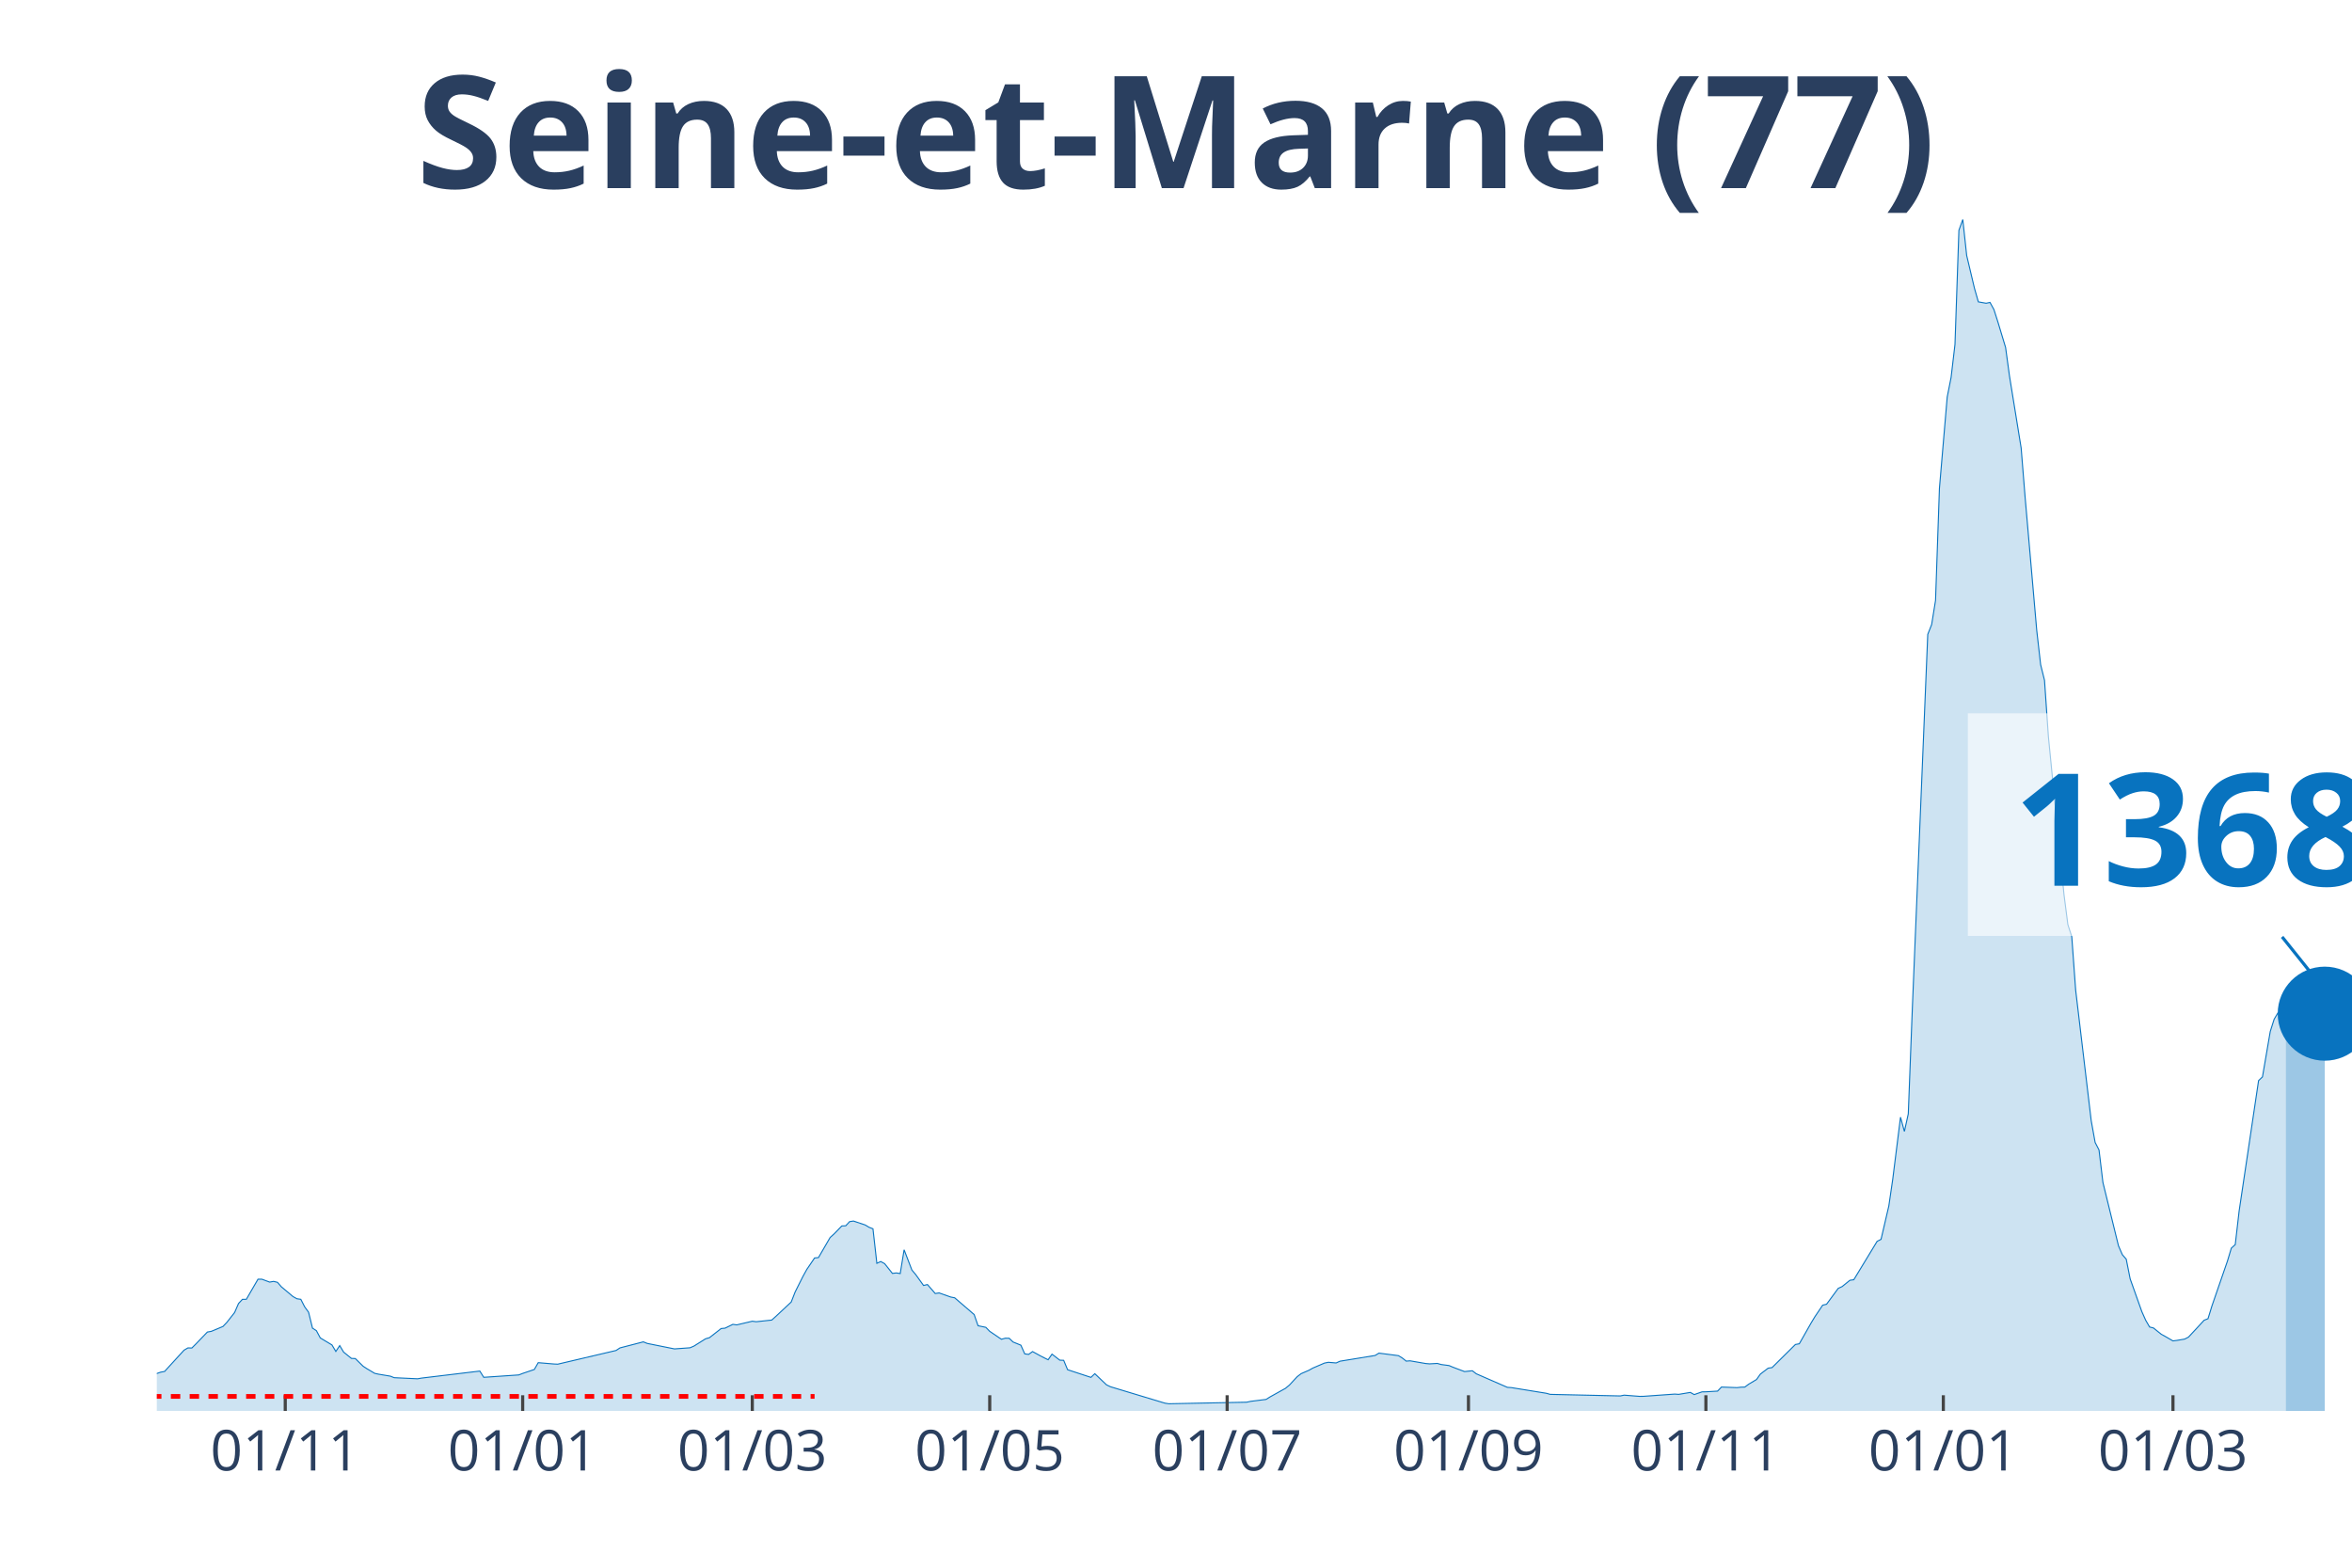
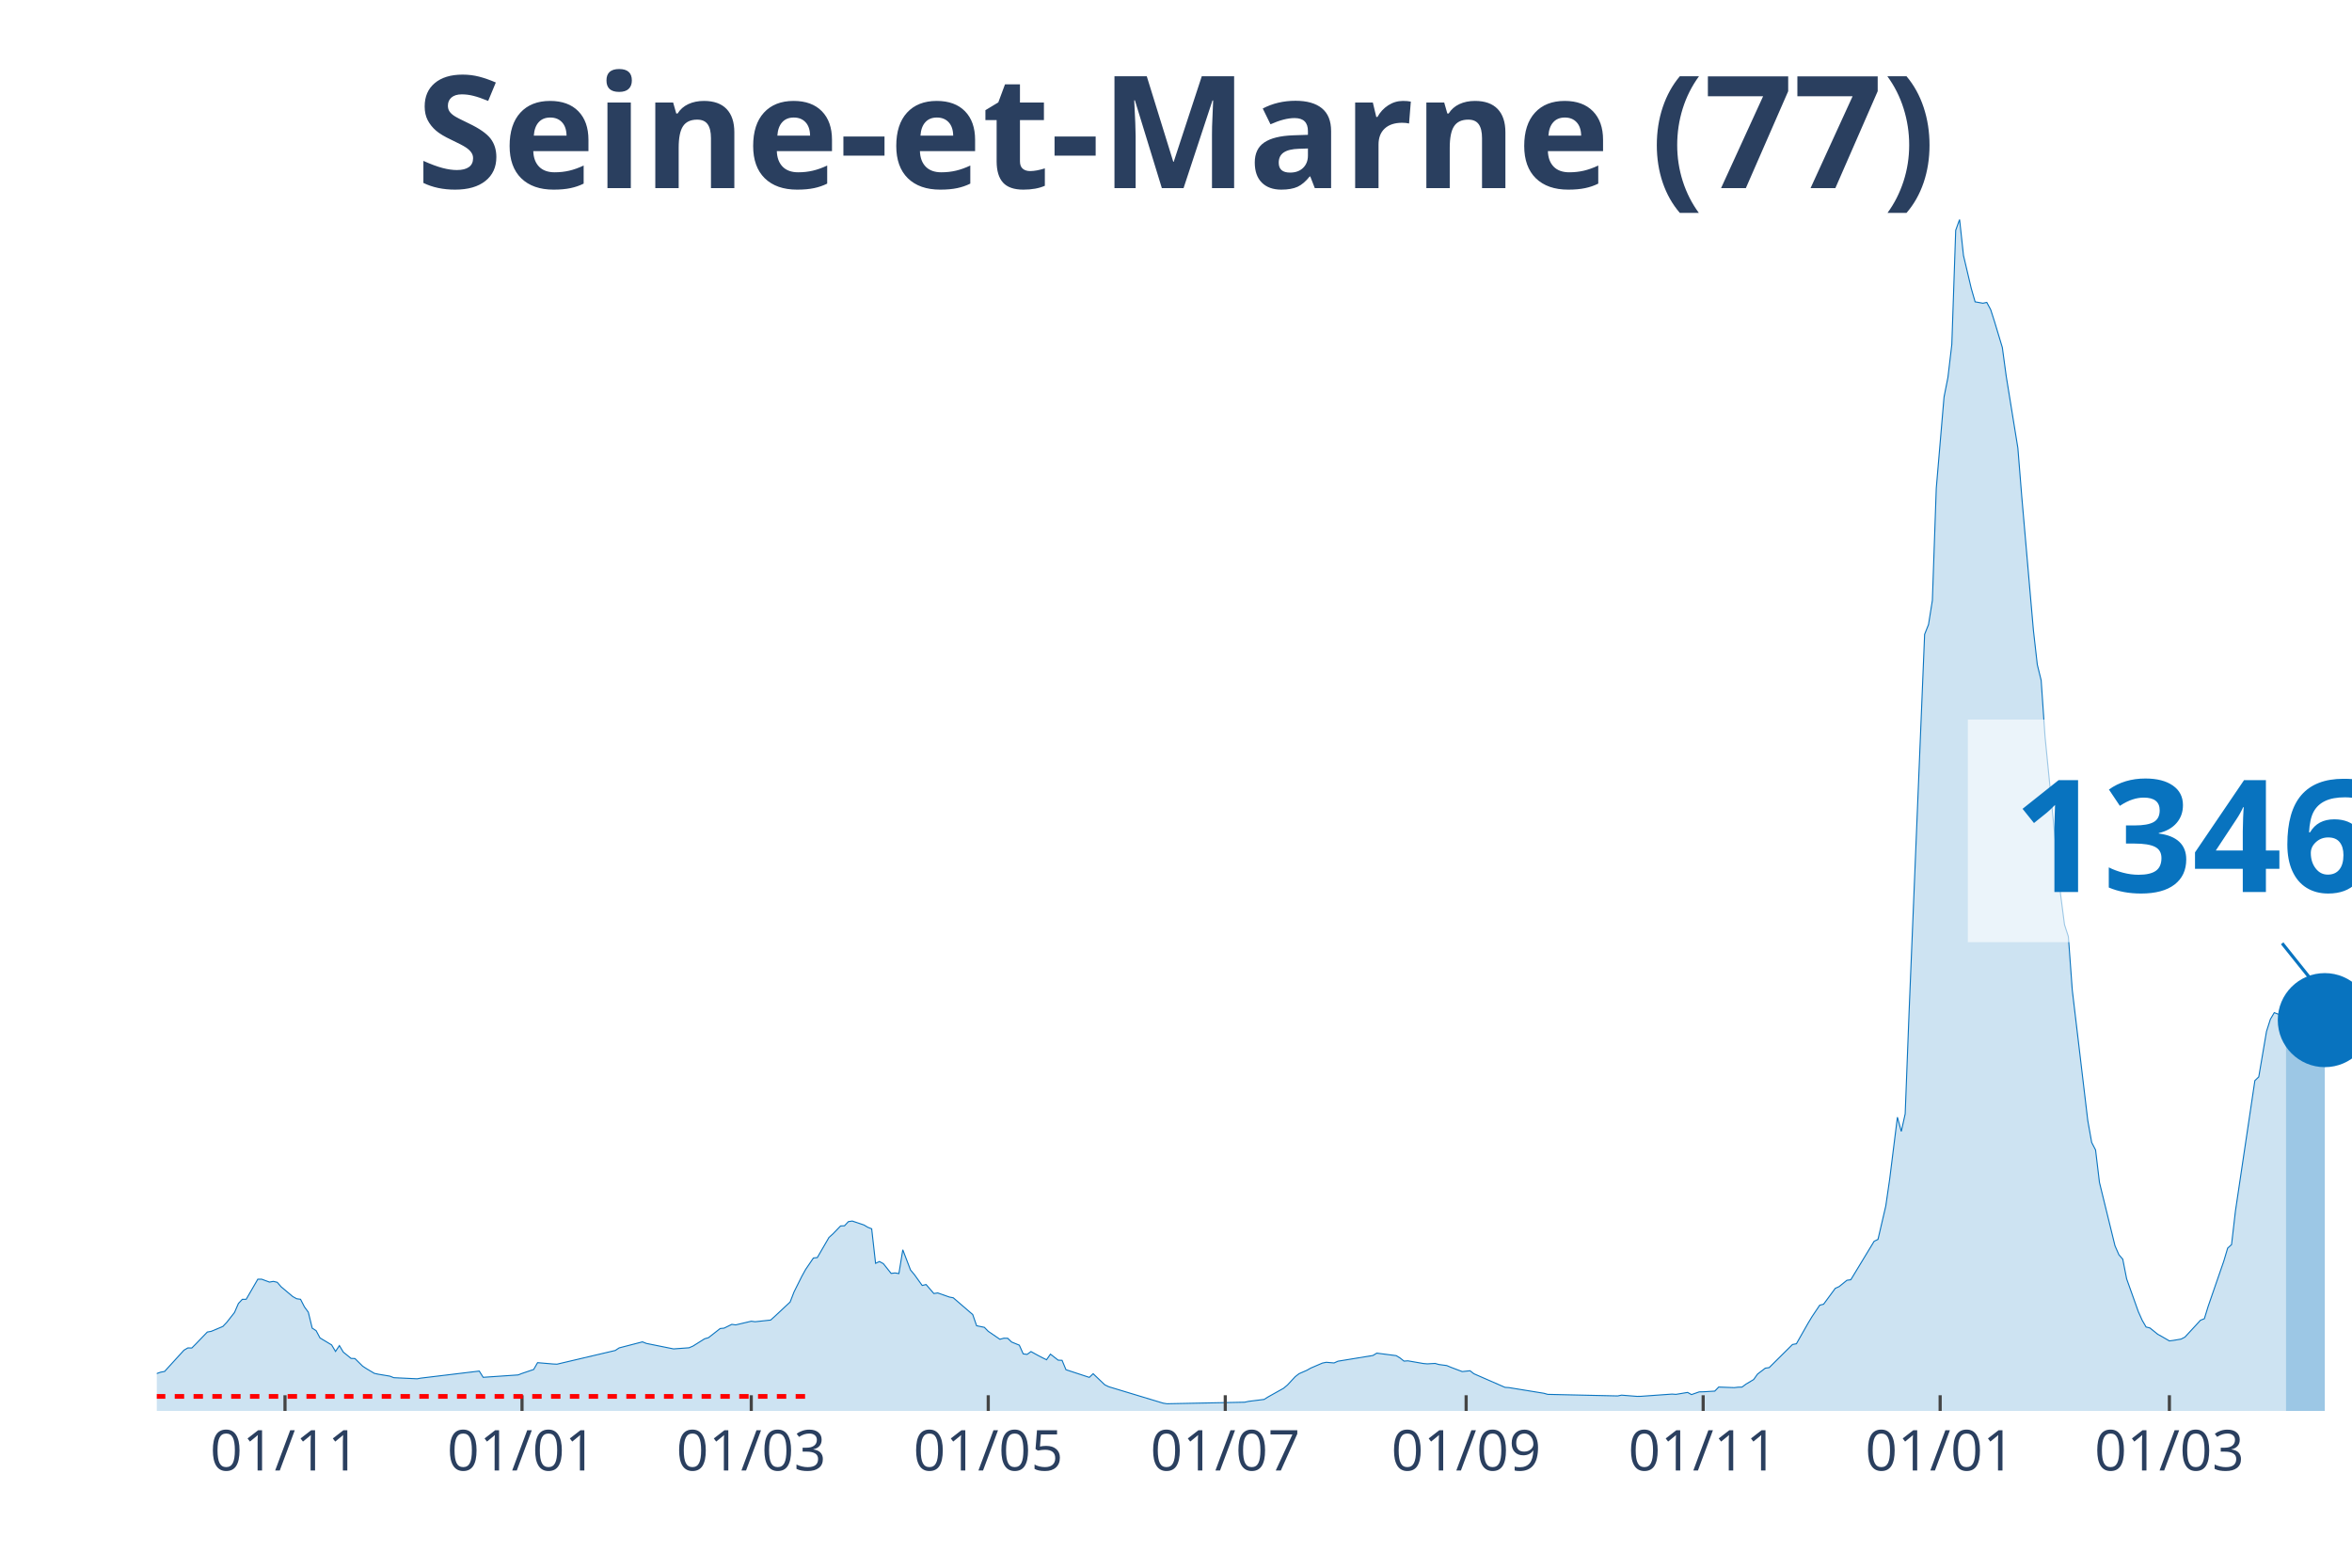
<svg xmlns="http://www.w3.org/2000/svg" class="main-svg" width="1125" height="750" style="" viewBox="0 0 750 500">
  <rect x="0" y="0" width="750" height="500" style="fill: rgb(0, 0, 0); fill-opacity: 0;" />
-   <defs id="defs-8d5789">
+   <defs id="defs-331869">
    <g class="clips">
-       <clipPath id="clip8d5789xyplot" class="plotclip">
+       <clipPath id="clip331869xyplot" class="plotclip">
        <rect width="700" height="380" />
      </clipPath>
-       <clipPath class="axesclip" id="clip8d5789x">
+       <clipPath class="axesclip" id="clip331869x">
        <rect x="50" y="0" width="700" height="500" />
      </clipPath>
-       <clipPath class="axesclip" id="clip8d5789y">
+       <clipPath class="axesclip" id="clip331869y">
        <rect x="0" y="70" width="750" height="380" />
      </clipPath>
-       <clipPath class="axesclip" id="clip8d5789xy">
+       <clipPath class="axesclip" id="clip331869xy">
        <rect x="50" y="70" width="700" height="380" />
      </clipPath>
    </g>
    <g class="gradients" />
  </defs>
  <g class="bglayer">
    <rect class="bg" x="50" y="70" width="700" height="380" style="fill: rgb(0, 0, 0); fill-opacity: 0; stroke-width: 0;" />
  </g>
  <g class="layer-below">
    <g class="imagelayer" />
    <g class="shapelayer" />
  </g>
  <g class="cartesianlayer">
    <g class="subplot xy">
      <g class="layer-subplot">
        <g class="shapelayer" />
        <g class="imagelayer" />
      </g>
      <g class="gridlayer">
        <g class="x">
-           <path class="xgrid crisp" transform="translate(90.96,0)" d="M0,70v380" style="stroke: rgb(255, 255, 255); stroke-opacity: 1; stroke-width: 1px;" />
-           <path class="xgrid crisp" transform="translate(166.67,0)" d="M0,70v380" style="stroke: rgb(255, 255, 255); stroke-opacity: 1; stroke-width: 1px;" />
-           <path class="xgrid crisp" transform="translate(239.89,0)" d="M0,70v380" style="stroke: rgb(255, 255, 255); stroke-opacity: 1; stroke-width: 1px;" />
-           <path class="xgrid crisp" transform="translate(315.6,0)" d="M0,70v380" style="stroke: rgb(255, 255, 255); stroke-opacity: 1; stroke-width: 1px;" />
-           <path class="xgrid crisp" transform="translate(391.31,0)" d="M0,70v380" style="stroke: rgb(255, 255, 255); stroke-opacity: 1; stroke-width: 1px;" />
-           <path class="xgrid crisp" transform="translate(468.26,0)" d="M0,70v380" style="stroke: rgb(255, 255, 255); stroke-opacity: 1; stroke-width: 1px;" />
-           <path class="xgrid crisp" transform="translate(543.97,0)" d="M0,70v380" style="stroke: rgb(255, 255, 255); stroke-opacity: 1; stroke-width: 1px;" />
-           <path class="xgrid crisp" transform="translate(619.68,0)" d="M0,70v380" style="stroke: rgb(255, 255, 255); stroke-opacity: 1; stroke-width: 1px;" />
-           <path class="xgrid crisp" transform="translate(692.91,0)" d="M0,70v380" style="stroke: rgb(255, 255, 255); stroke-opacity: 1; stroke-width: 1px;" />
+           <path class="xgrid crisp" transform="translate(90.88,0)" d="M0,70v380" style="stroke: rgb(255, 255, 255); stroke-opacity: 1; stroke-width: 1px;" />
+           <path class="xgrid crisp" transform="translate(166.46,0)" d="M0,70v380" style="stroke: rgb(255, 255, 255); stroke-opacity: 1; stroke-width: 1px;" />
+           <path class="xgrid crisp" transform="translate(239.56,0)" d="M0,70v380" style="stroke: rgb(255, 255, 255); stroke-opacity: 1; stroke-width: 1px;" />
+           <path class="xgrid crisp" transform="translate(315.13,0)" d="M0,70v380" style="stroke: rgb(255, 255, 255); stroke-opacity: 1; stroke-width: 1px;" />
+           <path class="xgrid crisp" transform="translate(390.71,0)" d="M0,70v380" style="stroke: rgb(255, 255, 255); stroke-opacity: 1; stroke-width: 1px;" />
+           <path class="xgrid crisp" transform="translate(467.52,0)" d="M0,70v380" style="stroke: rgb(255, 255, 255); stroke-opacity: 1; stroke-width: 1px;" />
+           <path class="xgrid crisp" transform="translate(543.1,0)" d="M0,70v380" style="stroke: rgb(255, 255, 255); stroke-opacity: 1; stroke-width: 1px;" />
+           <path class="xgrid crisp" transform="translate(618.67,0)" d="M0,70v380" style="stroke: rgb(255, 255, 255); stroke-opacity: 1; stroke-width: 1px;" />
+           <path class="xgrid crisp" transform="translate(691.77,0)" d="M0,70v380" style="stroke: rgb(255, 255, 255); stroke-opacity: 1; stroke-width: 1px;" />
        </g>
        <g class="y" />
      </g>
      <g class="zerolinelayer" />
      <path class="xlines-below" />
      <path class="ylines-below" />
      <g class="overlines-below" />
      <g class="xaxislayer-below" />
      <g class="yaxislayer-below" />
      <g class="overaxes-below" />
-       <g class="plot" transform="translate(50, 70)" clip-path="url('#clip8d5789xyplot')">
+       <g class="plot" transform="translate(50, 70)" clip-path="url('#clip331869xyplot')">
        <g class="scatterlayer mlayer">
-           <g class="trace scatter trace841a24" style="stroke-miterlimit: 2;">
+           <g class="trace scatter trace514543" style="stroke-miterlimit: 2;">
            <g class="fills">
              <g>
-                 <path class="js-fill" d="M678.9,380L-168.79,380L-168.79,378.99L-89.36,379.34L-88.12,379.27L-62.06,377.7L-60.82,377.45L-54.61,376.96L-53.37,376.6L-47.16,375.62L-45.92,375.01L-38.48,373.47L-37.23,373.58L-14.89,370.36L-13.65,370.49L-7.45,368.88L-6.21,368.97L-3.72,369.34L-2.48,368.93L1.24,367.64L2.48,367.41L8.69,360.62L9.93,359.9L11.17,359.94L12.41,358.7L16.13,354.84L17.38,354.62L21.1,353.06L22.34,351.76L24.82,348.6L26.06,345.74L27.3,344.41L28.55,344.4L32.27,337.99L33.51,337.99L35.99,338.91L37.23,338.68L38.48,338.98L39.72,340.41L43.44,343.53L44.68,344.22L45.92,344.4L47.16,346.82L48.4,348.52L49.65,353.6L50.89,354.4L52.13,356.72L55.85,358.95L57.09,361.03L58.33,359.16L59.57,361.24L62.06,363.25L63.3,363.3L65.78,365.74L67.02,366.55L69.5,368.02L70.74,368.29L74.47,368.91L75.71,369.4L83.16,369.75L84.4,369.53L103.01,367.29L104.26,369.28L115.43,368.52L116.67,368.04L120.39,366.78L121.63,364.61L126.6,365.03L127.84,365.09L146.45,360.72L147.7,359.9L155.14,357.97L156.38,358.47L163.83,359.97L165.07,360.22L170.04,359.86L171.28,359.32L175,356.99L176.24,356.63L179.96,353.72L181.21,353.6L183.69,352.39L184.93,352.56L189.89,351.39L191.13,351.55L196.1,351.02L197.34,349.9L202.3,345.27L203.55,342.07L206.03,337.11L207.27,334.87L209.75,331.22L210.99,331.09L214.72,324.67L215.96,323.55L218.44,321L219.68,320.95L220.92,319.63L222.16,319.44L225.89,320.69L227.13,321.43L228.37,321.91L229.61,332.92L230.85,332.35L232.09,333.03L234.57,336.14L235.82,335.99L237.06,336.19L238.3,328.61L240.78,335.06L242.02,336.54L244.5,339.99L245.74,339.69L248.23,342.56L249.47,342.37L253.19,343.68L254.43,343.92L260.64,349.26L261.88,352.83L264.36,353.34L265.6,354.61L269.33,357.15L270.57,356.81L271.81,356.83L273.05,358.02L275.53,359.03L276.77,361.81L278.01,361.97L279.26,361.07L281.74,362.43L282.98,363.07L284.22,363.68L285.46,361.89L287.94,363.81L289.18,363.86L290.43,366.85L291.67,367.26L297.87,369.3L299.11,368.13L302.84,371.68L304.08,372.28L321.45,377.52L322.7,377.72L347.52,377.22L348.76,376.95L353.72,376.33L354.96,375.55L359.93,372.78L361.17,371.75L363.65,369.08L364.89,368.12L367.38,367.04L368.62,366.34L372.34,364.74L373.58,364.49L376.06,364.7L377.3,364.14L388.48,362.32L389.72,361.57L395.92,362.37L397.16,363.12L398.4,364.11L399.65,364.02L404.61,364.88L405.85,364.99L408.33,364.85L409.57,365.2L412.06,365.53L413.3,366.05L415.78,366.99L417.02,367.45L419.5,367.19L420.74,368.15L430.67,372.48L431.91,372.56L443.09,374.37L444.33,374.72L466.67,375.22L467.91,374.97L472.87,375.36L474.11,375.34L484.04,374.63L485.28,374.72L489.01,374.1L490.25,374.79L492.73,373.92L493.97,373.9L497.7,373.68L498.94,372.39L503.9,372.57L505.14,372.43L506.38,372.4L507.62,371.47L510.11,369.99L511.35,368.25L513.83,366.36L515.07,366.18L522.52,358.81L523.76,358.58L527.48,352.03L528.72,349.97L531.21,346.27L532.45,345.97L536.17,340.91L537.41,340.34L539.89,338.33L541.13,338.16L548.58,325.9L549.82,325.28L552.3,314.65L553.55,306.12L556.03,286.32L557.27,290.86L558.51,285.25L559.75,252.88L564.72,132.31L565.96,129.2L567.2,121.48L568.44,85.78L570.92,56.63L572.16,50.37L573.4,39.85L574.65,3.45L575.89,0L577.13,11.48L579.61,21.94L580.85,26.27L583.33,26.71L584.57,26.45L585.82,28.74L587.06,32.61L589.54,40.83L590.78,49.93L594.5,72.88L595.74,88.31L599.47,131.05L600.71,141.98L601.95,146.98L603.19,164.96L608.16,215.32L609.4,224.9L610.64,228.73L611.88,245.76L616.84,287.42L618.09,294.37L619.33,296.77L620.57,307.12L625.53,327.32L626.77,330.17L628.01,331.6L629.26,337.88L632.98,348.32L634.22,351.1L635.46,353.23L636.7,353.55L639.18,355.55L640.43,356.23L642.91,357.67L644.15,357.51L646.63,357.09L647.87,356.45L651.6,352.43L652.84,351.08L654.08,350.59L655.32,346.56L660.28,332.21L661.52,328.08L662.77,326.95L664.01,316.24L670.21,274.65L671.45,273.46L673.94,258.95L675.18,255.06L676.42,252.97L677.66,253.46L678.9,252.97" style="fill: rgb(8, 115, 191); fill-opacity: 0.2; stroke-width: 0;" />
+                 <path class="js-fill" d="M678.94,380L-168.5,380L-168.5,378.99L-89.2,379.34L-87.96,379.27L-61.95,377.7L-60.71,377.45L-54.51,376.96L-53.27,376.6L-47.08,375.62L-45.84,375.01L-38.41,373.47L-37.17,373.58L-14.87,370.36L-13.63,370.49L-7.43,368.88L-6.19,368.97L-3.72,369.34L-2.48,368.93L1.24,367.64L2.48,367.41L8.67,360.62L9.91,359.9L11.15,359.94L12.39,358.7L16.11,354.84L17.35,354.62L21.06,353.06L22.3,351.76L24.78,348.6L26.02,345.74L27.26,344.41L28.5,344.4L32.21,337.99L33.45,337.99L35.93,338.91L37.17,338.68L38.41,338.98L39.65,340.41L43.36,343.53L44.6,344.22L45.84,344.4L47.08,346.82L48.32,348.52L49.56,353.6L50.8,354.4L52.04,356.72L55.75,358.95L56.99,361.03L58.23,359.16L59.47,361.24L61.95,363.25L63.19,363.3L65.66,365.74L66.9,366.55L69.38,368.02L70.62,368.29L74.34,368.91L75.58,369.4L83.01,369.75L84.25,369.53L102.83,367.29L104.07,369.28L115.22,368.52L116.46,368.04L120.18,366.78L121.42,364.61L126.37,365.03L127.61,365.09L146.19,360.72L147.43,359.9L154.87,357.97L156.11,358.47L163.54,359.97L164.78,360.22L169.73,359.86L170.97,359.32L174.69,356.99L175.93,356.63L179.65,353.72L180.88,353.6L183.36,352.39L184.6,352.56L189.56,351.39L190.8,351.55L195.75,351.02L196.99,349.9L201.95,345.27L203.19,342.07L205.66,337.11L206.9,334.87L209.38,331.22L210.62,331.09L214.34,324.67L215.58,323.55L218.05,321L219.29,320.95L220.53,319.63L221.77,319.44L225.49,320.69L226.73,321.43L227.96,321.91L229.2,332.92L230.44,332.35L231.68,333.03L234.16,336.14L235.4,335.99L236.64,336.19L237.88,328.61L240.35,335.06L241.59,336.54L244.07,339.99L245.31,339.69L247.79,342.56L249.03,342.37L252.74,343.68L253.98,343.92L260.18,349.26L261.42,352.83L263.89,353.34L265.13,354.61L268.85,357.15L270.09,356.81L271.33,356.83L272.57,358.02L275.04,359.03L276.28,361.81L277.52,361.97L278.76,361.07L281.24,362.43L282.48,363.07L283.72,363.68L284.96,361.89L287.43,363.81L288.67,363.86L289.91,366.85L291.15,367.26L297.35,369.3L298.58,368.13L302.3,371.68L303.54,372.28L320.88,377.52L322.12,377.72L346.9,377.22L348.14,376.95L353.1,376.33L354.34,375.55L359.29,372.78L360.53,371.75L363.01,369.08L364.25,368.12L366.73,367.04L367.96,366.34L371.68,364.74L372.92,364.49L375.4,364.7L376.64,364.14L387.79,362.32L389.03,361.57L395.22,362.37L396.46,363.12L397.7,364.11L398.94,364.02L403.89,364.88L405.13,364.99L407.61,364.85L408.85,365.2L411.33,365.53L412.57,366.05L415.04,366.99L416.28,367.45L418.76,367.19L420,368.15L429.91,372.48L431.15,372.56L442.3,374.37L443.54,374.72L465.84,375.22L467.08,374.97L472.04,375.36L473.27,375.34L483.19,374.63L484.42,374.72L488.14,374.1L489.38,374.79L491.86,373.92L493.1,373.9L496.81,373.68L498.05,372.39L503.01,372.57L504.25,372.43L505.49,372.4L506.73,371.47L509.2,369.99L510.44,368.25L512.92,366.36L514.16,366.18L521.59,358.81L522.83,358.58L526.55,352.03L527.79,349.97L530.27,346.27L531.5,345.97L535.22,340.91L536.46,340.34L538.94,338.33L540.18,338.16L547.61,325.9L548.85,325.28L551.33,314.65L552.57,306.12L555.04,286.32L556.28,290.86L557.52,285.25L558.76,252.88L563.72,132.31L564.96,129.2L566.19,121.48L567.43,85.78L569.91,56.63L571.15,50.37L572.39,39.85L573.63,3.45L574.87,0L576.11,11.48L578.58,21.94L579.82,26.27L582.3,26.71L583.54,26.45L584.78,28.74L586.02,32.61L588.5,40.83L589.73,49.93L593.45,72.88L594.69,88.31L598.41,131.05L599.65,141.98L600.88,146.98L602.12,164.96L607.08,215.32L608.32,224.9L609.56,228.73L610.8,245.76L615.75,287.42L616.99,294.37L618.23,296.77L619.47,307.12L624.42,327.32L625.66,330.17L626.9,331.6L628.14,337.88L631.86,348.32L633.1,351.1L634.34,353.23L635.58,353.55L638.05,355.55L639.29,356.23L641.77,357.67L643.01,357.51L645.49,357.09L646.73,356.45L650.44,352.43L651.68,351.08L652.92,350.59L654.16,346.56L659.12,332.21L660.35,328.08L661.59,326.95L662.83,316.24L669.03,274.65L670.27,273.46L672.74,258.95L673.98,255.06L675.22,252.97L676.46,253.46L678.94,252.58" style="fill: rgb(8, 115, 191); fill-opacity: 0.2; stroke-width: 0;" />
              </g>
            </g>
            <g class="errorbars" />
            <g class="lines">
-               <path class="js-line" d="M-168.79,378.99L-89.36,379.34L-88.12,379.27L-62.06,377.7L-60.82,377.45L-54.61,376.96L-53.37,376.6L-47.16,375.62L-45.92,375.01L-38.48,373.47L-37.23,373.58L-14.89,370.36L-13.65,370.49L-7.45,368.88L-6.21,368.97L-3.72,369.34L-2.48,368.93L1.24,367.64L2.48,367.41L8.69,360.62L9.93,359.9L11.17,359.94L12.41,358.7L16.13,354.84L17.38,354.62L21.1,353.06L22.34,351.76L24.82,348.6L26.06,345.74L27.3,344.41L28.55,344.4L32.27,337.99L33.51,337.99L35.99,338.91L37.23,338.68L38.48,338.98L39.72,340.41L43.44,343.53L44.68,344.22L45.92,344.4L47.16,346.82L48.4,348.52L49.65,353.6L50.89,354.4L52.13,356.72L55.85,358.95L57.09,361.03L58.33,359.16L59.57,361.24L62.06,363.25L63.3,363.3L65.78,365.74L67.02,366.55L69.5,368.02L70.74,368.29L74.47,368.91L75.71,369.4L83.16,369.75L84.4,369.53L103.01,367.29L104.26,369.28L115.43,368.52L116.67,368.04L120.39,366.78L121.63,364.61L126.6,365.03L127.84,365.09L146.45,360.72L147.7,359.9L155.14,357.97L156.38,358.47L163.83,359.97L165.07,360.22L170.04,359.86L171.28,359.32L175,356.99L176.24,356.63L179.96,353.72L181.21,353.6L183.69,352.39L184.93,352.56L189.89,351.39L191.13,351.55L196.1,351.02L197.34,349.9L202.3,345.27L203.55,342.07L206.03,337.11L207.27,334.87L209.75,331.22L210.99,331.09L214.72,324.67L215.96,323.55L218.44,321L219.68,320.95L220.92,319.63L222.16,319.44L225.89,320.69L227.13,321.43L228.37,321.91L229.61,332.92L230.85,332.35L232.09,333.03L234.57,336.14L235.82,335.99L237.06,336.19L238.3,328.61L240.78,335.06L242.02,336.54L244.5,339.99L245.74,339.69L248.23,342.56L249.47,342.37L253.19,343.68L254.43,343.92L260.64,349.26L261.88,352.83L264.36,353.34L265.6,354.61L269.33,357.15L270.57,356.81L271.81,356.83L273.05,358.02L275.53,359.03L276.77,361.81L278.01,361.97L279.26,361.07L281.74,362.43L282.98,363.07L284.22,363.68L285.46,361.89L287.94,363.81L289.18,363.86L290.43,366.85L291.67,367.26L297.87,369.3L299.11,368.13L302.84,371.68L304.08,372.28L321.45,377.52L322.7,377.72L347.52,377.22L348.76,376.95L353.72,376.33L354.96,375.55L359.93,372.78L361.17,371.75L363.65,369.08L364.89,368.12L367.38,367.04L368.62,366.34L372.34,364.74L373.58,364.49L376.06,364.7L377.3,364.14L388.48,362.32L389.72,361.57L395.92,362.37L397.16,363.12L398.4,364.11L399.65,364.02L404.61,364.88L405.85,364.99L408.33,364.85L409.57,365.2L412.06,365.53L413.3,366.05L415.78,366.99L417.02,367.45L419.5,367.19L420.74,368.15L430.67,372.48L431.91,372.56L443.09,374.37L444.33,374.72L466.67,375.22L467.91,374.97L472.87,375.36L474.11,375.34L484.04,374.63L485.28,374.72L489.01,374.1L490.25,374.79L492.73,373.92L493.97,373.9L497.7,373.68L498.94,372.39L503.9,372.57L505.14,372.43L506.38,372.4L507.62,371.47L510.11,369.99L511.35,368.25L513.83,366.36L515.07,366.18L522.52,358.81L523.76,358.58L527.48,352.03L528.72,349.97L531.21,346.27L532.45,345.97L536.17,340.91L537.41,340.34L539.89,338.33L541.13,338.16L548.58,325.9L549.82,325.28L552.3,314.65L553.55,306.12L556.03,286.32L557.27,290.86L558.51,285.25L559.75,252.88L564.72,132.31L565.96,129.2L567.2,121.48L568.44,85.78L570.92,56.63L572.16,50.37L573.4,39.85L574.65,3.45L575.89,0L577.13,11.48L579.61,21.94L580.85,26.27L583.33,26.71L584.57,26.45L585.82,28.74L587.06,32.61L589.54,40.83L590.78,49.93L594.5,72.88L595.74,88.31L599.47,131.05L600.71,141.98L601.95,146.98L603.19,164.96L608.16,215.32L609.4,224.9L610.64,228.73L611.88,245.76L616.84,287.42L618.09,294.37L619.33,296.77L620.57,307.12L625.53,327.32L626.77,330.17L628.01,331.6L629.26,337.88L632.98,348.32L634.22,351.1L635.46,353.23L636.7,353.55L639.18,355.55L640.43,356.23L642.91,357.67L644.15,357.51L646.63,357.09L647.87,356.45L651.6,352.43L652.84,351.08L654.08,350.59L655.32,346.56L660.28,332.21L661.52,328.08L662.77,326.95L664.01,316.24L670.21,274.65L671.45,273.46L673.94,258.95L675.18,255.06L676.42,252.97L677.66,253.46L678.9,252.97" style="vector-effect: non-scaling-stroke; fill: none; stroke: rgb(8, 115, 191); stroke-opacity: 1; stroke-width: 0.5px; opacity: 1;" />
+               <path class="js-line" d="M-168.5,378.99L-89.2,379.34L-87.96,379.27L-61.95,377.7L-60.71,377.45L-54.51,376.96L-53.27,376.6L-47.08,375.62L-45.84,375.01L-38.41,373.47L-37.17,373.58L-14.87,370.36L-13.63,370.49L-7.43,368.88L-6.19,368.97L-3.72,369.34L-2.48,368.93L1.24,367.64L2.48,367.41L8.67,360.62L9.91,359.9L11.15,359.94L12.39,358.7L16.11,354.84L17.35,354.62L21.06,353.06L22.3,351.76L24.78,348.6L26.02,345.74L27.26,344.41L28.5,344.4L32.21,337.99L33.45,337.99L35.93,338.91L37.17,338.68L38.41,338.98L39.65,340.41L43.36,343.53L44.6,344.22L45.84,344.4L47.08,346.82L48.32,348.52L49.56,353.6L50.8,354.4L52.04,356.72L55.75,358.95L56.99,361.03L58.23,359.16L59.47,361.24L61.95,363.25L63.19,363.3L65.66,365.74L66.9,366.55L69.38,368.02L70.62,368.29L74.34,368.91L75.58,369.4L83.01,369.75L84.25,369.53L102.83,367.29L104.07,369.28L115.22,368.52L116.46,368.04L120.18,366.78L121.42,364.61L126.37,365.03L127.61,365.09L146.19,360.72L147.43,359.9L154.87,357.97L156.11,358.47L163.54,359.97L164.78,360.22L169.73,359.86L170.97,359.32L174.69,356.99L175.93,356.63L179.65,353.72L180.88,353.6L183.36,352.39L184.6,352.56L189.56,351.39L190.8,351.55L195.75,351.02L196.99,349.9L201.95,345.27L203.19,342.07L205.66,337.11L206.9,334.87L209.38,331.22L210.62,331.09L214.34,324.67L215.58,323.55L218.05,321L219.29,320.95L220.53,319.63L221.77,319.44L225.49,320.69L226.73,321.43L227.96,321.91L229.2,332.92L230.44,332.35L231.68,333.03L234.16,336.14L235.4,335.99L236.64,336.19L237.88,328.61L240.35,335.06L241.59,336.54L244.07,339.99L245.31,339.69L247.79,342.56L249.03,342.37L252.74,343.68L253.98,343.92L260.18,349.26L261.42,352.83L263.89,353.34L265.13,354.61L268.85,357.15L270.09,356.81L271.33,356.83L272.57,358.02L275.04,359.03L276.28,361.81L277.52,361.97L278.76,361.07L281.24,362.43L282.48,363.07L283.72,363.68L284.96,361.89L287.43,363.81L288.67,363.86L289.91,366.85L291.15,367.26L297.35,369.3L298.58,368.13L302.3,371.68L303.54,372.28L320.88,377.52L322.12,377.72L346.9,377.22L348.14,376.95L353.1,376.33L354.34,375.55L359.29,372.78L360.53,371.75L363.01,369.08L364.25,368.12L366.73,367.04L367.96,366.34L371.68,364.74L372.92,364.49L375.4,364.7L376.64,364.14L387.79,362.32L389.03,361.57L395.22,362.37L396.46,363.12L397.7,364.11L398.94,364.02L403.89,364.88L405.13,364.99L407.61,364.85L408.85,365.2L411.33,365.53L412.57,366.05L415.04,366.99L416.28,367.45L418.76,367.19L420,368.15L429.91,372.48L431.15,372.56L442.3,374.37L443.54,374.72L465.84,375.22L467.08,374.97L472.04,375.36L473.27,375.34L483.19,374.63L484.42,374.72L488.14,374.1L489.38,374.79L491.86,373.92L493.1,373.9L496.81,373.68L498.05,372.39L503.01,372.57L504.25,372.43L505.49,372.4L506.73,371.47L509.2,369.99L510.44,368.25L512.92,366.36L514.16,366.18L521.59,358.81L522.83,358.58L526.55,352.03L527.79,349.97L530.27,346.27L531.5,345.97L535.22,340.91L536.46,340.34L538.94,338.33L540.18,338.16L547.61,325.9L548.85,325.28L551.33,314.65L552.57,306.12L555.04,286.32L556.28,290.86L557.52,285.25L558.76,252.88L563.72,132.31L564.96,129.2L566.19,121.48L567.43,85.78L569.91,56.63L571.15,50.37L572.39,39.85L573.63,3.45L574.87,0L576.11,11.48L578.58,21.94L579.82,26.27L582.3,26.71L583.54,26.45L584.78,28.74L586.02,32.61L588.5,40.83L589.73,49.93L593.45,72.88L594.69,88.31L598.41,131.05L599.65,141.98L600.88,146.98L602.12,164.96L607.08,215.32L608.32,224.9L609.56,228.73L610.8,245.76L615.75,287.42L616.99,294.37L618.23,296.77L619.47,307.12L624.42,327.32L625.66,330.17L626.9,331.6L628.14,337.88L631.86,348.32L633.1,351.1L634.34,353.23L635.58,353.55L638.05,355.55L639.29,356.23L641.77,357.67L643.01,357.51L645.49,357.09L646.73,356.45L650.44,352.43L651.68,351.08L652.92,350.59L654.16,346.56L659.12,332.21L660.35,328.08L661.59,326.95L662.83,316.24L669.03,274.65L670.27,273.46L672.74,258.95L673.98,255.06L675.22,252.97L676.46,253.46L678.94,252.58" style="vector-effect: non-scaling-stroke; fill: none; stroke: rgb(8, 115, 191); stroke-opacity: 1; stroke-width: 0.5px; opacity: 1;" />
            </g>
            <g class="points" />
            <g class="text" />
          </g>
-           <g class="trace scatter trace9cfe22" style="stroke-miterlimit: 2;">
+           <g class="trace scatter trace904c3a" style="stroke-miterlimit: 2;">
            <g class="fills">
              <g>
-                 <path class="js-fill" d="M691.31,380L678.9,380L678.9,252.97L685.11,250.63L686.35,248.82L687.59,248.1L688.83,248.52L691.31,253.3" style="fill: rgb(8, 115, 191); fill-opacity: 0.4; stroke-width: 0;" />
+                 <path class="js-fill" d="M691.33,380L678.94,380L678.94,252.58L682.65,251.54L683.89,250.62L686.37,248.09L687.61,248.52L690.09,253.22L691.33,255.36" style="fill: rgb(8, 115, 191); fill-opacity: 0.4; stroke-width: 0;" />
              </g>
            </g>
            <g class="errorbars" />
            <g class="lines">
-               <path class="js-line" d="M678.9,252.97L685.11,250.63L686.35,248.82L687.59,248.1L688.83,248.52L691.31,253.3" style="vector-effect: non-scaling-stroke; fill: none; stroke: rgb(8, 115, 191); stroke-opacity: 1; stroke-width: 2px; opacity: 1;" />
+               <path class="js-line" d="M678.94,252.58L682.65,251.54L683.89,250.62L686.37,248.09L687.61,248.52L690.09,253.22L691.33,255.36" style="vector-effect: non-scaling-stroke; fill: none; stroke: rgb(8, 115, 191); stroke-opacity: 1; stroke-width: 2px; opacity: 1;" />
            </g>
            <g class="points" />
            <g class="text" />
          </g>
-           <g class="trace scatter traceeff3ea" style="stroke-miterlimit: 2; opacity: 1;">
+           <g class="trace scatter trace4b0142" style="stroke-miterlimit: 2; opacity: 1;">
            <g class="fills" />
            <g class="errorbars" />
            <g class="lines" />
            <g class="points">
-               <path class="point" transform="translate(691.31,253.3)" d="M15,0A15,15 0 1,1 0,-15A15,15 0 0,1 15,0Z" style="opacity: 1; stroke-width: 0px; fill: rgb(8, 115, 191); fill-opacity: 1;" />
+               <path class="point" transform="translate(691.33,255.36)" d="M15,0A15,15 0 1,1 0,-15A15,15 0 0,1 15,0Z" style="opacity: 1; stroke-width: 0px; fill: rgb(8, 115, 191); fill-opacity: 1;" />
            </g>
            <g class="text" />
          </g>
        </g>
      </g>
      <g class="overplot" />
      <path class="xlines-above crisp" style="fill: none; stroke-width: 1px; stroke: rgb(0, 0, 0); stroke-opacity: 0;" d="" />
      <path class="ylines-above crisp" style="fill: none;" d="M0,0" />
      <g class="overlines-above" />
      <g class="xaxislayer-above">
-         <path class="xtick ticks crisp" d="M0,450v-5" transform="translate(90.96,0)" style="stroke: rgb(68, 68, 68); stroke-opacity: 1; stroke-width: 1px;" />
-         <path class="xtick ticks crisp" d="M0,450v-5" transform="translate(166.67,0)" style="stroke: rgb(68, 68, 68); stroke-opacity: 1; stroke-width: 1px;" />
-         <path class="xtick ticks crisp" d="M0,450v-5" transform="translate(239.89,0)" style="stroke: rgb(68, 68, 68); stroke-opacity: 1; stroke-width: 1px;" />
-         <path class="xtick ticks crisp" d="M0,450v-5" transform="translate(315.6,0)" style="stroke: rgb(68, 68, 68); stroke-opacity: 1; stroke-width: 1px;" />
-         <path class="xtick ticks crisp" d="M0,450v-5" transform="translate(391.31,0)" style="stroke: rgb(68, 68, 68); stroke-opacity: 1; stroke-width: 1px;" />
-         <path class="xtick ticks crisp" d="M0,450v-5" transform="translate(468.26,0)" style="stroke: rgb(68, 68, 68); stroke-opacity: 1; stroke-width: 1px;" />
-         <path class="xtick ticks crisp" d="M0,450v-5" transform="translate(543.97,0)" style="stroke: rgb(68, 68, 68); stroke-opacity: 1; stroke-width: 1px;" />
-         <path class="xtick ticks crisp" d="M0,450v-5" transform="translate(619.68,0)" style="stroke: rgb(68, 68, 68); stroke-opacity: 1; stroke-width: 1px;" />
-         <path class="xtick ticks crisp" d="M0,450v-5" transform="translate(692.91,0)" style="stroke: rgb(68, 68, 68); stroke-opacity: 1; stroke-width: 1px;" />
+         <path class="xtick ticks crisp" d="M0,450v-5" transform="translate(90.88,0)" style="stroke: rgb(68, 68, 68); stroke-opacity: 1; stroke-width: 1px;" />
+         <path class="xtick ticks crisp" d="M0,450v-5" transform="translate(166.46,0)" style="stroke: rgb(68, 68, 68); stroke-opacity: 1; stroke-width: 1px;" />
+         <path class="xtick ticks crisp" d="M0,450v-5" transform="translate(239.56,0)" style="stroke: rgb(68, 68, 68); stroke-opacity: 1; stroke-width: 1px;" />
+         <path class="xtick ticks crisp" d="M0,450v-5" transform="translate(315.13,0)" style="stroke: rgb(68, 68, 68); stroke-opacity: 1; stroke-width: 1px;" />
+         <path class="xtick ticks crisp" d="M0,450v-5" transform="translate(390.71,0)" style="stroke: rgb(68, 68, 68); stroke-opacity: 1; stroke-width: 1px;" />
+         <path class="xtick ticks crisp" d="M0,450v-5" transform="translate(467.52,0)" style="stroke: rgb(68, 68, 68); stroke-opacity: 1; stroke-width: 1px;" />
+         <path class="xtick ticks crisp" d="M0,450v-5" transform="translate(543.1,0)" style="stroke: rgb(68, 68, 68); stroke-opacity: 1; stroke-width: 1px;" />
+         <path class="xtick ticks crisp" d="M0,450v-5" transform="translate(618.67,0)" style="stroke: rgb(68, 68, 68); stroke-opacity: 1; stroke-width: 1px;" />
+         <path class="xtick ticks crisp" d="M0,450v-5" transform="translate(691.77,0)" style="stroke: rgb(68, 68, 68); stroke-opacity: 1; stroke-width: 1px;" />
        <g class="xtick">
-           <text text-anchor="middle" x="0" y="469" transform="translate(90.96,0)" style="font-family: 'Open Sans', verdana, arial, sans-serif; font-size: 18px; fill: rgb(42, 63, 95); fill-opacity: 1; white-space: pre;">01/11</text>
+           <text text-anchor="middle" x="0" y="469" transform="translate(90.88,0)" style="font-family: 'Open Sans', verdana, arial, sans-serif; font-size: 18px; fill: rgb(42, 63, 95); fill-opacity: 1; white-space: pre;">01/11</text>
        </g>
        <g class="xtick">
-           <text text-anchor="middle" x="0" y="469" transform="translate(166.67,0)" style="font-family: 'Open Sans', verdana, arial, sans-serif; font-size: 18px; fill: rgb(42, 63, 95); fill-opacity: 1; white-space: pre;">01/01</text>
+           <text text-anchor="middle" x="0" y="469" transform="translate(166.46,0)" style="font-family: 'Open Sans', verdana, arial, sans-serif; font-size: 18px; fill: rgb(42, 63, 95); fill-opacity: 1; white-space: pre;">01/01</text>
        </g>
        <g class="xtick">
-           <text text-anchor="middle" x="0" y="469" transform="translate(239.89,0)" style="font-family: 'Open Sans', verdana, arial, sans-serif; font-size: 18px; fill: rgb(42, 63, 95); fill-opacity: 1; white-space: pre;">01/03</text>
+           <text text-anchor="middle" x="0" y="469" transform="translate(239.56,0)" style="font-family: 'Open Sans', verdana, arial, sans-serif; font-size: 18px; fill: rgb(42, 63, 95); fill-opacity: 1; white-space: pre;">01/03</text>
        </g>
        <g class="xtick">
-           <text text-anchor="middle" x="0" y="469" transform="translate(315.6,0)" style="font-family: 'Open Sans', verdana, arial, sans-serif; font-size: 18px; fill: rgb(42, 63, 95); fill-opacity: 1; white-space: pre;">01/05</text>
+           <text text-anchor="middle" x="0" y="469" transform="translate(315.13,0)" style="font-family: 'Open Sans', verdana, arial, sans-serif; font-size: 18px; fill: rgb(42, 63, 95); fill-opacity: 1; white-space: pre;">01/05</text>
        </g>
        <g class="xtick">
-           <text text-anchor="middle" x="0" y="469" transform="translate(391.31,0)" style="font-family: 'Open Sans', verdana, arial, sans-serif; font-size: 18px; fill: rgb(42, 63, 95); fill-opacity: 1; white-space: pre;">01/07</text>
+           <text text-anchor="middle" x="0" y="469" transform="translate(390.71,0)" style="font-family: 'Open Sans', verdana, arial, sans-serif; font-size: 18px; fill: rgb(42, 63, 95); fill-opacity: 1; white-space: pre;">01/07</text>
        </g>
        <g class="xtick">
-           <text text-anchor="middle" x="0" y="469" transform="translate(468.26,0)" style="font-family: 'Open Sans', verdana, arial, sans-serif; font-size: 18px; fill: rgb(42, 63, 95); fill-opacity: 1; white-space: pre;">01/09</text>
+           <text text-anchor="middle" x="0" y="469" transform="translate(467.52,0)" style="font-family: 'Open Sans', verdana, arial, sans-serif; font-size: 18px; fill: rgb(42, 63, 95); fill-opacity: 1; white-space: pre;">01/09</text>
        </g>
        <g class="xtick">
-           <text text-anchor="middle" x="0" y="469" transform="translate(543.97,0)" style="font-family: 'Open Sans', verdana, arial, sans-serif; font-size: 18px; fill: rgb(42, 63, 95); fill-opacity: 1; white-space: pre;">01/11</text>
+           <text text-anchor="middle" x="0" y="469" transform="translate(543.1,0)" style="font-family: 'Open Sans', verdana, arial, sans-serif; font-size: 18px; fill: rgb(42, 63, 95); fill-opacity: 1; white-space: pre;">01/11</text>
        </g>
        <g class="xtick">
-           <text text-anchor="middle" x="0" y="469" transform="translate(619.68,0)" style="font-family: 'Open Sans', verdana, arial, sans-serif; font-size: 18px; fill: rgb(42, 63, 95); fill-opacity: 1; white-space: pre;">01/01</text>
+           <text text-anchor="middle" x="0" y="469" transform="translate(618.67,0)" style="font-family: 'Open Sans', verdana, arial, sans-serif; font-size: 18px; fill: rgb(42, 63, 95); fill-opacity: 1; white-space: pre;">01/01</text>
        </g>
        <g class="xtick">
-           <text text-anchor="middle" x="0" y="469" transform="translate(692.91,0)" style="font-family: 'Open Sans', verdana, arial, sans-serif; font-size: 18px; fill: rgb(42, 63, 95); fill-opacity: 1; white-space: pre;">01/03</text>
+           <text text-anchor="middle" x="0" y="469" transform="translate(691.77,0)" style="font-family: 'Open Sans', verdana, arial, sans-serif; font-size: 18px; fill: rgb(42, 63, 95); fill-opacity: 1; white-space: pre;">01/03</text>
        </g>
      </g>
      <g class="yaxislayer-above" />
      <g class="overaxes-above" />
    </g>
  </g>
  <g class="polarlayer" />
  <g class="ternarylayer" />
  <g class="geolayer" />
  <g class="funnelarealayer" />
  <g class="pielayer" />
  <g class="treemaplayer" />
  <g class="sunburstlayer" />
  <g class="glimages" />
-   <defs id="topdefs-8d5789">
+   <defs id="topdefs-331869">
    <g class="clips" />
  </defs>
  <g class="layer-above">
    <g class="imagelayer" />
    <g class="shapelayer">
-       <path data-index="0" fill-rule="evenodd" d="M-647.52,445.37L259.75,445.37" clip-path="url('#clip8d5789xy')" style="opacity: 1; stroke: rgb(255, 0, 0); stroke-opacity: 1; fill: rgb(0, 0, 0); fill-opacity: 0; stroke-dasharray: 3px, 3px; stroke-width: 1.5px;" />
+       <path data-index="0" fill-rule="evenodd" d="M-646.28,445.37L259.38,445.37" clip-path="url('#clip331869xy')" style="opacity: 1; stroke: rgb(255, 0, 0); stroke-opacity: 1; fill: rgb(0, 0, 0); fill-opacity: 0; stroke-dasharray: 3px, 3px; stroke-width: 1.5px;" />
    </g>
  </g>
  <g class="infolayer">
    <g class="g-gtitle">
      <text class="gtitle" x="375" y="25" text-anchor="middle" dy="0.7em" style="font-family: 'Open Sans', verdana, arial, sans-serif; font-size: 50px; fill: rgb(42, 63, 95); opacity: 1; font-weight: normal; white-space: pre;">
        <tspan style="font-weight:bold">Seine-et-Marne (77)</tspan>
      </text>
    </g>
    <g class="g-xtitle" />
    <g class="annotation" data-index="0" style="opacity: 1;">
-       <g class="annotation-text-g" transform="rotate(0,699.31,263.3)">
-         <g class="cursor-pointer" transform="translate(627, 227)">
+       <g class="annotation-text-g" transform="rotate(0,699.33,265.36)">
+         <g class="cursor-pointer" transform="translate(627, 229)">
          <rect class="bg" x="0.5" y="0.5" width="143" height="71" style="stroke-width: 1px; stroke: rgb(0, 0, 0); stroke-opacity: 0; fill: rgb(255, 255, 255); fill-opacity: 0.6;" />
          <text class="annotation-text" text-anchor="middle" x="72.078" y="55.5" style="font-family: 'Open Sans', verdana, arial, sans-serif; font-size: 50px; fill: rgb(8, 115, 191); fill-opacity: 1; white-space: pre;">
-             <tspan style="font-weight:bold">1368 </tspan>
+             <tspan style="font-weight:bold">1346 </tspan>
          </text>
        </g>
      </g>
      <g class="annotation-arrow-g" style="opacity: 1;">
-         <path d="M727.71,298.8L739.31,313.3" style="stroke-width: 1px; stroke: rgb(8, 115, 191); stroke-opacity: 1; stroke-dasharray: 0px, 0px, 18.569px, 18.569px;" />
+         <path d="M727.73,300.86L739.33,315.36" style="stroke-width: 1px; stroke: rgb(8, 115, 191); stroke-opacity: 1; stroke-dasharray: 0px, 0px, 18.569px, 18.569px;" />
      </g>
    </g>
  </g>
</svg>
